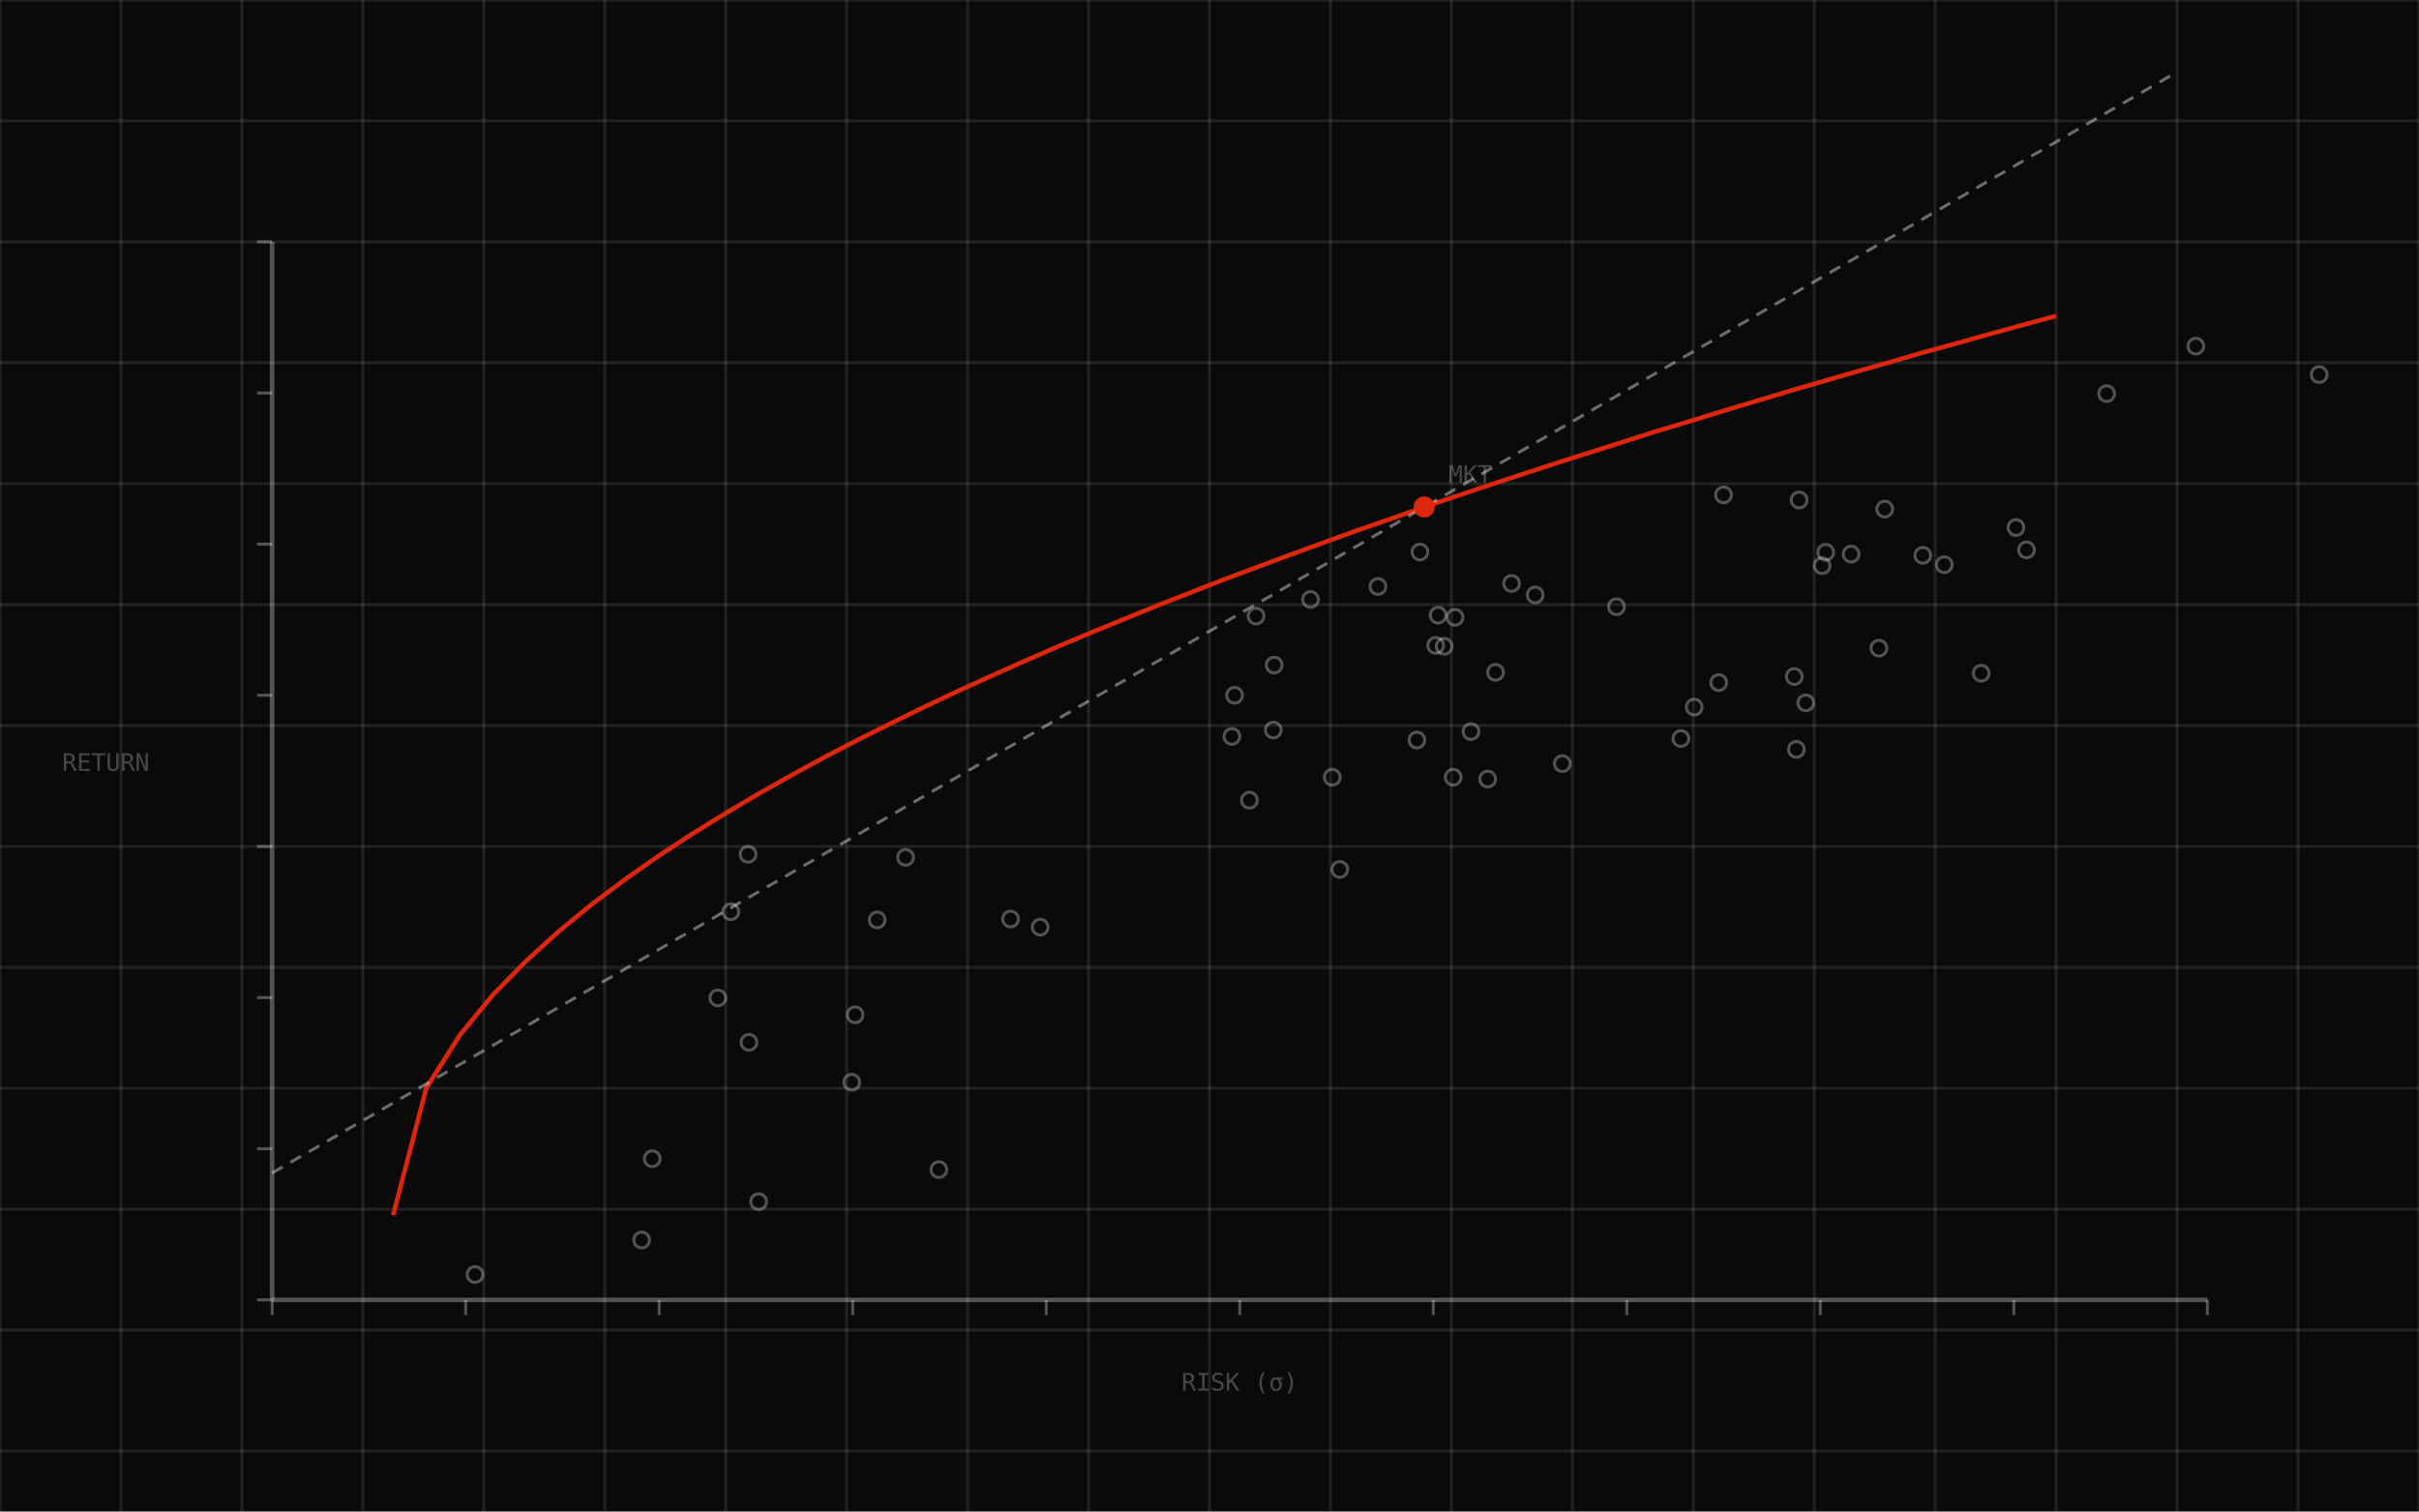
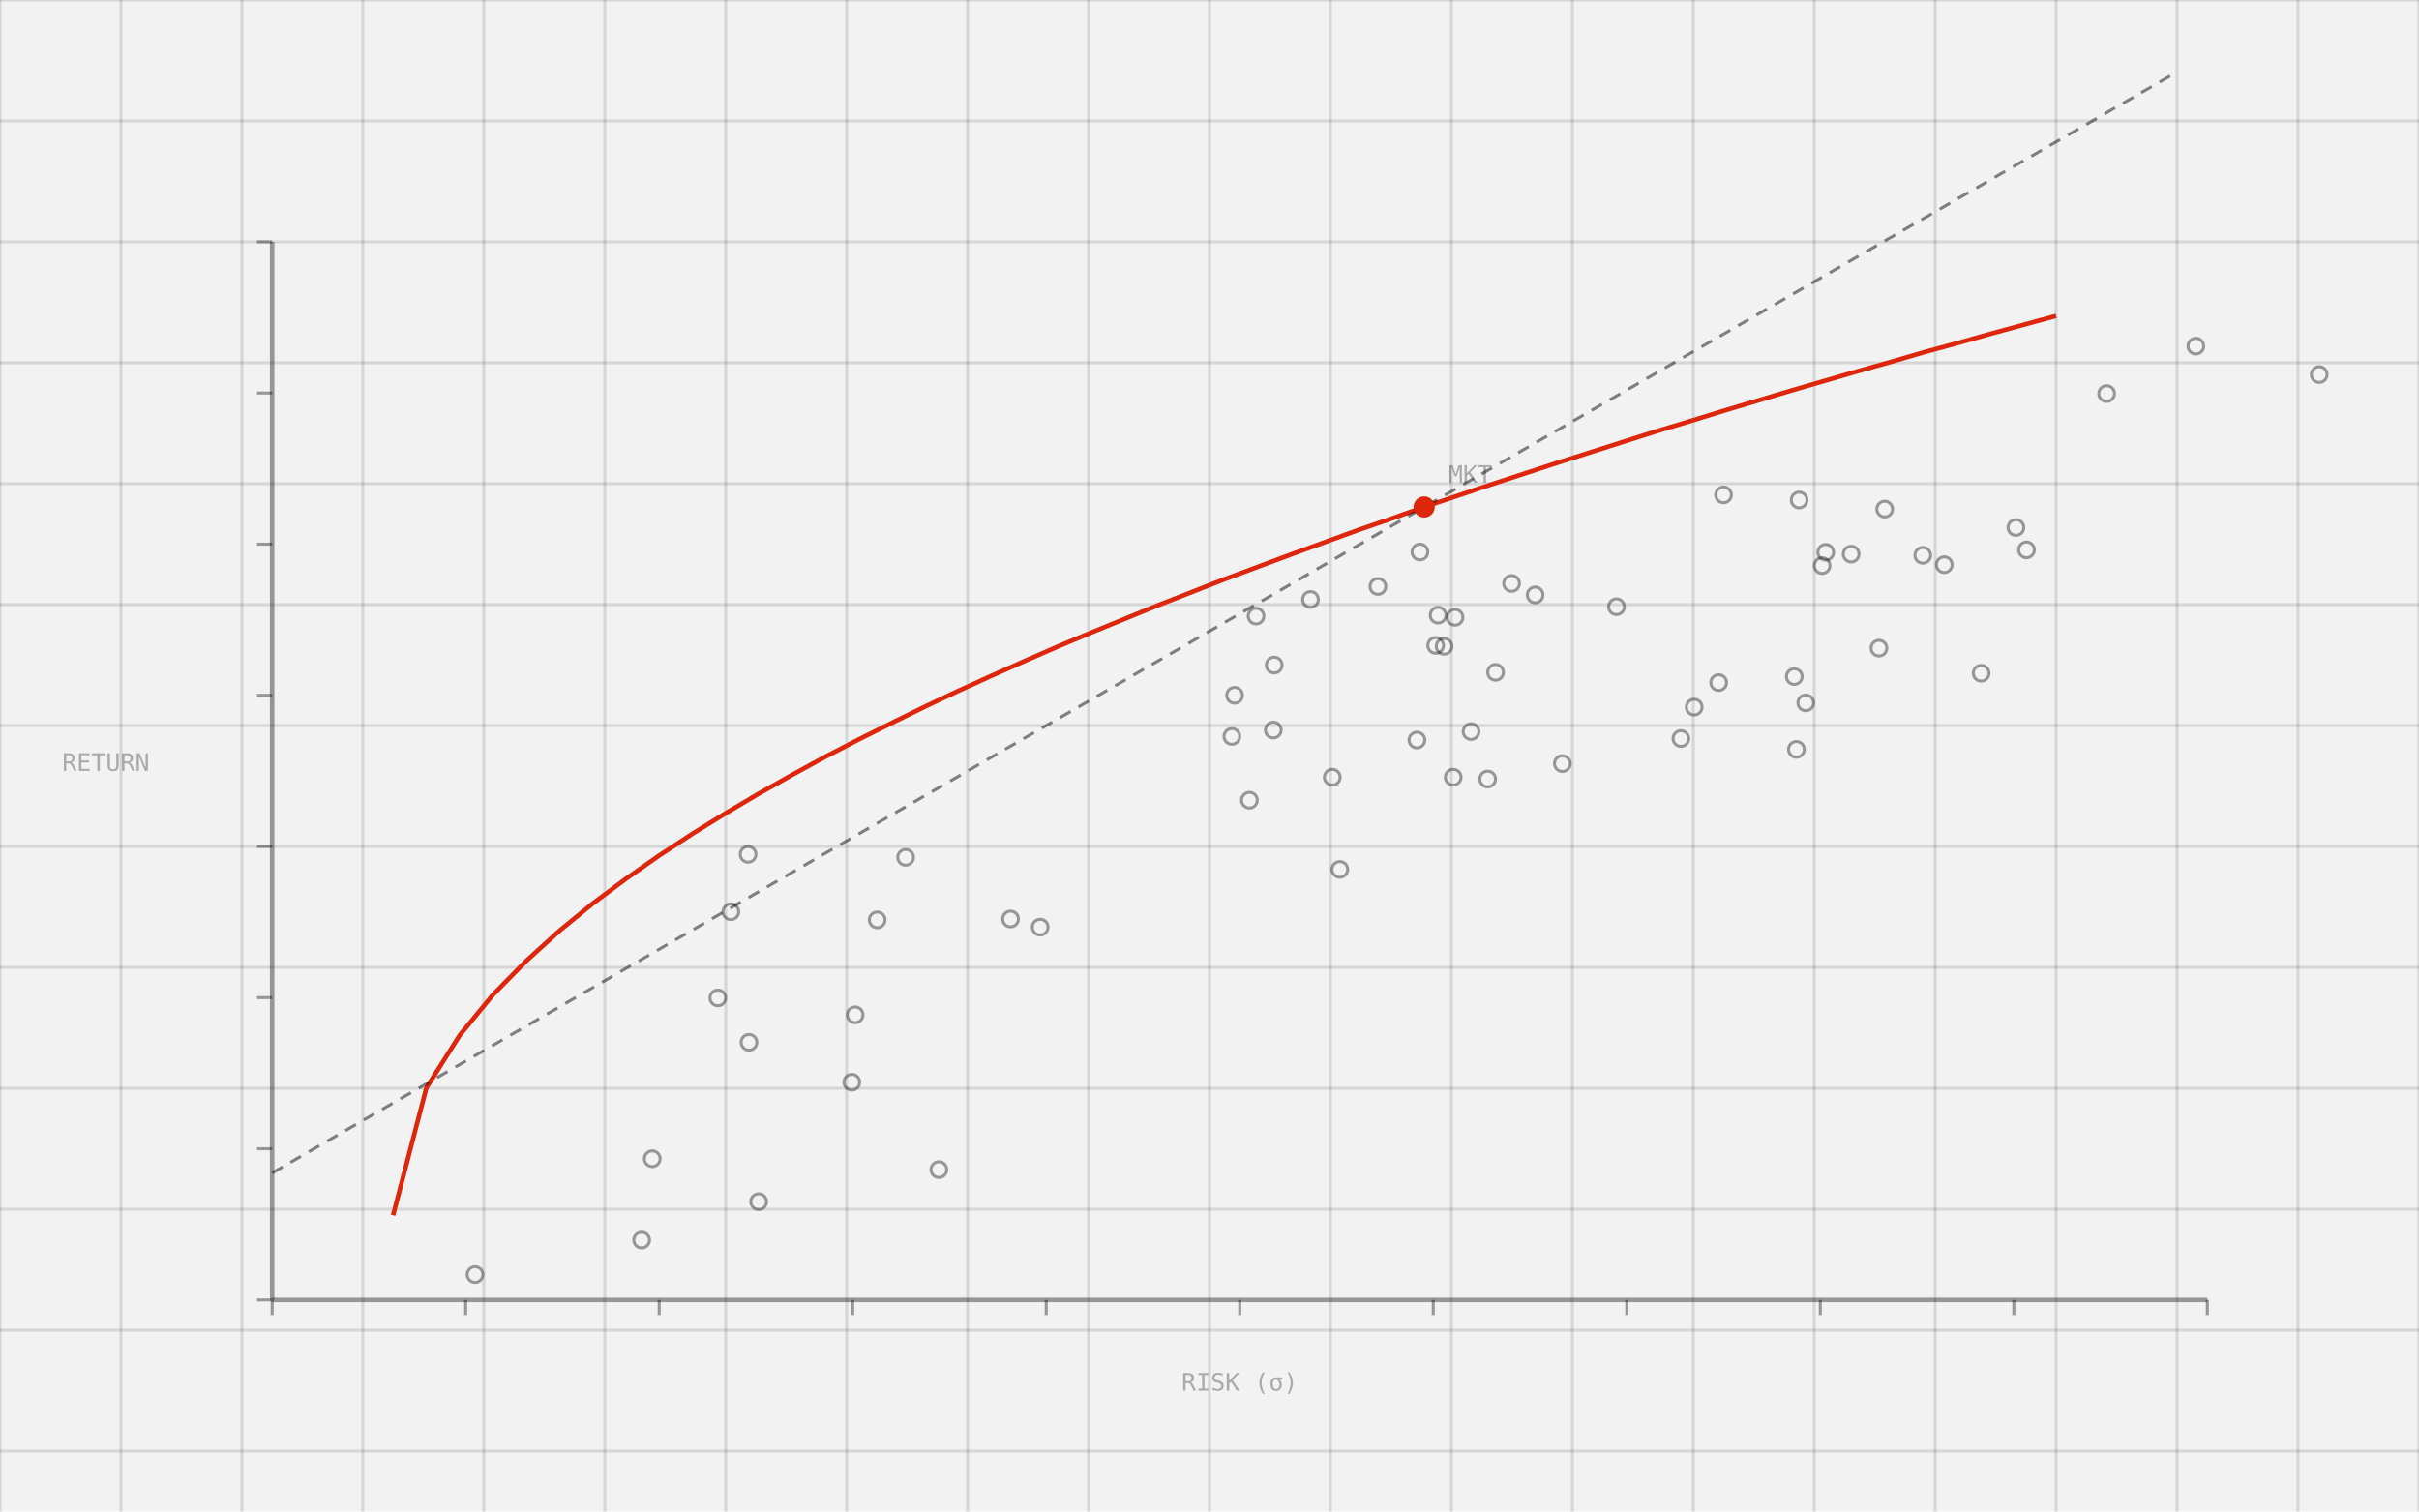
<svg xmlns="http://www.w3.org/2000/svg" viewBox="0 0 800 500" preserveAspectRatio="xMidYMid slice" role="presentation" aria-hidden="true">
-   <rect x="0" y="0" width="800" height="500" fill="#0a0a0a" />
-   <line x1="0" y1="0" x2="0" y2="500" stroke="rgba(255,255,255,0.10)" stroke-width="1" />
-   <line x1="40" y1="0" x2="40" y2="500" stroke="rgba(255,255,255,0.10)" stroke-width="1" />
-   <line x1="80" y1="0" x2="80" y2="500" stroke="rgba(255,255,255,0.10)" stroke-width="1" />
-   <line x1="120" y1="0" x2="120" y2="500" stroke="rgba(255,255,255,0.10)" stroke-width="1" />
-   <line x1="160" y1="0" x2="160" y2="500" stroke="rgba(255,255,255,0.10)" stroke-width="1" />
-   <line x1="200" y1="0" x2="200" y2="500" stroke="rgba(255,255,255,0.10)" stroke-width="1" />
-   <line x1="240" y1="0" x2="240" y2="500" stroke="rgba(255,255,255,0.10)" stroke-width="1" />
-   <line x1="280" y1="0" x2="280" y2="500" stroke="rgba(255,255,255,0.10)" stroke-width="1" />
-   <line x1="320" y1="0" x2="320" y2="500" stroke="rgba(255,255,255,0.10)" stroke-width="1" />
-   <line x1="360" y1="0" x2="360" y2="500" stroke="rgba(255,255,255,0.10)" stroke-width="1" />
-   <line x1="400" y1="0" x2="400" y2="500" stroke="rgba(255,255,255,0.10)" stroke-width="1" />
-   <line x1="440" y1="0" x2="440" y2="500" stroke="rgba(255,255,255,0.10)" stroke-width="1" />
-   <line x1="480" y1="0" x2="480" y2="500" stroke="rgba(255,255,255,0.10)" stroke-width="1" />
-   <line x1="520" y1="0" x2="520" y2="500" stroke="rgba(255,255,255,0.10)" stroke-width="1" />
-   <line x1="560" y1="0" x2="560" y2="500" stroke="rgba(255,255,255,0.10)" stroke-width="1" />
-   <line x1="600" y1="0" x2="600" y2="500" stroke="rgba(255,255,255,0.10)" stroke-width="1" />
-   <line x1="640" y1="0" x2="640" y2="500" stroke="rgba(255,255,255,0.10)" stroke-width="1" />
-   <line x1="680" y1="0" x2="680" y2="500" stroke="rgba(255,255,255,0.10)" stroke-width="1" />
-   <line x1="720" y1="0" x2="720" y2="500" stroke="rgba(255,255,255,0.10)" stroke-width="1" />
-   <line x1="760" y1="0" x2="760" y2="500" stroke="rgba(255,255,255,0.10)" stroke-width="1" />
-   <line x1="800" y1="0" x2="800" y2="500" stroke="rgba(255,255,255,0.10)" stroke-width="1" />
-   <line x1="0" y1="0" x2="800" y2="0" stroke="rgba(255,255,255,0.10)" stroke-width="1" />
-   <line x1="0" y1="40" x2="800" y2="40" stroke="rgba(255,255,255,0.10)" stroke-width="1" />
-   <line x1="0" y1="80" x2="800" y2="80" stroke="rgba(255,255,255,0.10)" stroke-width="1" />
-   <line x1="0" y1="120" x2="800" y2="120" stroke="rgba(255,255,255,0.10)" stroke-width="1" />
-   <line x1="0" y1="160" x2="800" y2="160" stroke="rgba(255,255,255,0.10)" stroke-width="1" />
-   <line x1="0" y1="200" x2="800" y2="200" stroke="rgba(255,255,255,0.10)" stroke-width="1" />
-   <line x1="0" y1="240" x2="800" y2="240" stroke="rgba(255,255,255,0.10)" stroke-width="1" />
-   <line x1="0" y1="280" x2="800" y2="280" stroke="rgba(255,255,255,0.10)" stroke-width="1" />
-   <line x1="0" y1="320" x2="800" y2="320" stroke="rgba(255,255,255,0.10)" stroke-width="1" />
-   <line x1="0" y1="360" x2="800" y2="360" stroke="rgba(255,255,255,0.10)" stroke-width="1" />
-   <line x1="0" y1="400" x2="800" y2="400" stroke="rgba(255,255,255,0.10)" stroke-width="1" />
-   <line x1="0" y1="440" x2="800" y2="440" stroke="rgba(255,255,255,0.10)" stroke-width="1" />
-   <line x1="0" y1="480" x2="800" y2="480" stroke="rgba(255,255,255,0.10)" stroke-width="1" />
-   <line x1="90" y1="430" x2="730" y2="430" stroke="rgba(255,255,255,0.30)" stroke-width="1.5" />
-   <line x1="90" y1="430" x2="90" y2="80" stroke="rgba(255,255,255,0.30)" stroke-width="1.5" />
-   <line x1="90" y1="430" x2="90" y2="435" stroke="rgba(255,255,255,0.30)" stroke-width="1" />
-   <line x1="154" y1="430" x2="154" y2="435" stroke="rgba(255,255,255,0.30)" stroke-width="1" />
-   <line x1="218" y1="430" x2="218" y2="435" stroke="rgba(255,255,255,0.30)" stroke-width="1" />
-   <line x1="282" y1="430" x2="282" y2="435" stroke="rgba(255,255,255,0.30)" stroke-width="1" />
-   <line x1="346" y1="430" x2="346" y2="435" stroke="rgba(255,255,255,0.30)" stroke-width="1" />
-   <line x1="410" y1="430" x2="410" y2="435" stroke="rgba(255,255,255,0.30)" stroke-width="1" />
-   <line x1="474" y1="430" x2="474" y2="435" stroke="rgba(255,255,255,0.30)" stroke-width="1" />
-   <line x1="538" y1="430" x2="538" y2="435" stroke="rgba(255,255,255,0.30)" stroke-width="1" />
-   <line x1="602" y1="430" x2="602" y2="435" stroke="rgba(255,255,255,0.30)" stroke-width="1" />
-   <line x1="666" y1="430" x2="666" y2="435" stroke="rgba(255,255,255,0.30)" stroke-width="1" />
-   <line x1="730" y1="430" x2="730" y2="435" stroke="rgba(255,255,255,0.30)" stroke-width="1" />
-   <line x1="85" y1="430" x2="90" y2="430" stroke="rgba(255,255,255,0.30)" stroke-width="1" />
-   <line x1="85" y1="380" x2="90" y2="380" stroke="rgba(255,255,255,0.30)" stroke-width="1" />
-   <line x1="85" y1="330" x2="90" y2="330" stroke="rgba(255,255,255,0.30)" stroke-width="1" />
-   <line x1="85" y1="280" x2="90" y2="280" stroke="rgba(255,255,255,0.30)" stroke-width="1" />
-   <line x1="85" y1="230" x2="90" y2="230" stroke="rgba(255,255,255,0.30)" stroke-width="1" />
-   <line x1="85" y1="180" x2="90" y2="180" stroke="rgba(255,255,255,0.30)" stroke-width="1" />
-   <line x1="85" y1="130" x2="90" y2="130" stroke="rgba(255,255,255,0.30)" stroke-width="1" />
-   <line x1="85" y1="80" x2="90" y2="80" stroke="rgba(255,255,255,0.30)" stroke-width="1" />
-   <text x="410" y="460" font-family="monospace" font-size="8" fill="rgba(255,255,255,0.25)" text-anchor="middle">RISK (σ)</text>
-   <text x="35" y="255" font-family="monospace" font-size="8" fill="rgba(255,255,255,0.25)" text-anchor="middle">RETURN</text>
+   <rect x="0" y="0" width="800" height="500" fill="#f2f2f3" />
+   <line x1="0" y1="0" x2="0" y2="500" stroke="rgba(0,0,0,0.12)" stroke-width="1" />
+   <line x1="40" y1="0" x2="40" y2="500" stroke="rgba(0,0,0,0.12)" stroke-width="1" />
+   <line x1="80" y1="0" x2="80" y2="500" stroke="rgba(0,0,0,0.12)" stroke-width="1" />
+   <line x1="120" y1="0" x2="120" y2="500" stroke="rgba(0,0,0,0.12)" stroke-width="1" />
+   <line x1="160" y1="0" x2="160" y2="500" stroke="rgba(0,0,0,0.12)" stroke-width="1" />
+   <line x1="200" y1="0" x2="200" y2="500" stroke="rgba(0,0,0,0.12)" stroke-width="1" />
+   <line x1="240" y1="0" x2="240" y2="500" stroke="rgba(0,0,0,0.12)" stroke-width="1" />
+   <line x1="280" y1="0" x2="280" y2="500" stroke="rgba(0,0,0,0.12)" stroke-width="1" />
+   <line x1="320" y1="0" x2="320" y2="500" stroke="rgba(0,0,0,0.12)" stroke-width="1" />
+   <line x1="360" y1="0" x2="360" y2="500" stroke="rgba(0,0,0,0.12)" stroke-width="1" />
+   <line x1="400" y1="0" x2="400" y2="500" stroke="rgba(0,0,0,0.12)" stroke-width="1" />
+   <line x1="440" y1="0" x2="440" y2="500" stroke="rgba(0,0,0,0.12)" stroke-width="1" />
+   <line x1="480" y1="0" x2="480" y2="500" stroke="rgba(0,0,0,0.12)" stroke-width="1" />
+   <line x1="520" y1="0" x2="520" y2="500" stroke="rgba(0,0,0,0.12)" stroke-width="1" />
+   <line x1="560" y1="0" x2="560" y2="500" stroke="rgba(0,0,0,0.12)" stroke-width="1" />
+   <line x1="600" y1="0" x2="600" y2="500" stroke="rgba(0,0,0,0.12)" stroke-width="1" />
+   <line x1="640" y1="0" x2="640" y2="500" stroke="rgba(0,0,0,0.12)" stroke-width="1" />
+   <line x1="680" y1="0" x2="680" y2="500" stroke="rgba(0,0,0,0.12)" stroke-width="1" />
+   <line x1="720" y1="0" x2="720" y2="500" stroke="rgba(0,0,0,0.12)" stroke-width="1" />
+   <line x1="760" y1="0" x2="760" y2="500" stroke="rgba(0,0,0,0.12)" stroke-width="1" />
+   <line x1="800" y1="0" x2="800" y2="500" stroke="rgba(0,0,0,0.12)" stroke-width="1" />
+   <line x1="0" y1="0" x2="800" y2="0" stroke="rgba(0,0,0,0.12)" stroke-width="1" />
+   <line x1="0" y1="40" x2="800" y2="40" stroke="rgba(0,0,0,0.12)" stroke-width="1" />
+   <line x1="0" y1="80" x2="800" y2="80" stroke="rgba(0,0,0,0.12)" stroke-width="1" />
+   <line x1="0" y1="120" x2="800" y2="120" stroke="rgba(0,0,0,0.12)" stroke-width="1" />
+   <line x1="0" y1="160" x2="800" y2="160" stroke="rgba(0,0,0,0.12)" stroke-width="1" />
+   <line x1="0" y1="200" x2="800" y2="200" stroke="rgba(0,0,0,0.12)" stroke-width="1" />
+   <line x1="0" y1="240" x2="800" y2="240" stroke="rgba(0,0,0,0.12)" stroke-width="1" />
+   <line x1="0" y1="280" x2="800" y2="280" stroke="rgba(0,0,0,0.12)" stroke-width="1" />
+   <line x1="0" y1="320" x2="800" y2="320" stroke="rgba(0,0,0,0.12)" stroke-width="1" />
+   <line x1="0" y1="360" x2="800" y2="360" stroke="rgba(0,0,0,0.12)" stroke-width="1" />
+   <line x1="0" y1="400" x2="800" y2="400" stroke="rgba(0,0,0,0.12)" stroke-width="1" />
+   <line x1="0" y1="440" x2="800" y2="440" stroke="rgba(0,0,0,0.12)" stroke-width="1" />
+   <line x1="0" y1="480" x2="800" y2="480" stroke="rgba(0,0,0,0.12)" stroke-width="1" />
+   <line x1="90" y1="430" x2="730" y2="430" stroke="rgba(0,0,0,0.38)" stroke-width="1.5" />
+   <line x1="90" y1="430" x2="90" y2="80" stroke="rgba(0,0,0,0.38)" stroke-width="1.5" />
+   <line x1="90" y1="430" x2="90" y2="435" stroke="rgba(0,0,0,0.38)" stroke-width="1" />
+   <line x1="154" y1="430" x2="154" y2="435" stroke="rgba(0,0,0,0.38)" stroke-width="1" />
+   <line x1="218" y1="430" x2="218" y2="435" stroke="rgba(0,0,0,0.38)" stroke-width="1" />
+   <line x1="282" y1="430" x2="282" y2="435" stroke="rgba(0,0,0,0.38)" stroke-width="1" />
+   <line x1="346" y1="430" x2="346" y2="435" stroke="rgba(0,0,0,0.38)" stroke-width="1" />
+   <line x1="410" y1="430" x2="410" y2="435" stroke="rgba(0,0,0,0.38)" stroke-width="1" />
+   <line x1="474" y1="430" x2="474" y2="435" stroke="rgba(0,0,0,0.38)" stroke-width="1" />
+   <line x1="538" y1="430" x2="538" y2="435" stroke="rgba(0,0,0,0.38)" stroke-width="1" />
+   <line x1="602" y1="430" x2="602" y2="435" stroke="rgba(0,0,0,0.38)" stroke-width="1" />
+   <line x1="666" y1="430" x2="666" y2="435" stroke="rgba(0,0,0,0.38)" stroke-width="1" />
+   <line x1="730" y1="430" x2="730" y2="435" stroke="rgba(0,0,0,0.38)" stroke-width="1" />
+   <line x1="85" y1="430" x2="90" y2="430" stroke="rgba(0,0,0,0.38)" stroke-width="1" />
+   <line x1="85" y1="380" x2="90" y2="380" stroke="rgba(0,0,0,0.38)" stroke-width="1" />
+   <line x1="85" y1="330" x2="90" y2="330" stroke="rgba(0,0,0,0.38)" stroke-width="1" />
+   <line x1="85" y1="280" x2="90" y2="280" stroke="rgba(0,0,0,0.38)" stroke-width="1" />
+   <line x1="85" y1="230" x2="90" y2="230" stroke="rgba(0,0,0,0.38)" stroke-width="1" />
+   <line x1="85" y1="180" x2="90" y2="180" stroke="rgba(0,0,0,0.38)" stroke-width="1" />
+   <line x1="85" y1="130" x2="90" y2="130" stroke="rgba(0,0,0,0.38)" stroke-width="1" />
+   <line x1="85" y1="80" x2="90" y2="80" stroke="rgba(0,0,0,0.38)" stroke-width="1" />
+   <text x="410" y="460" font-family="monospace" font-size="8" fill="rgba(0,0,0,0.30)" text-anchor="middle">RISK (σ)</text>
+   <text x="35" y="255" font-family="monospace" font-size="8" fill="rgba(0,0,0,0.30)" text-anchor="middle">RETURN</text>
  <polyline points="130,402 141,359.9 152,342.5 163,329.1 174,317.9 185,307.9 196,298.9 207,290.7 218,283 229,275.8 240,269 251,262.5 262,256.3 273,250.3 284,244.6 295,239.1 306,233.7 317,228.5 328,223.5 339,218.6 350,213.8 361,209.2 372,204.7 383,200.2 394,195.9 405,191.6 416,187.5 427,183.4 438,179.4 449,175.4 460,171.6 471,167.7 482,164 493,160.3 504,156.7 515,153.1 526,149.6 537,146.1 548,142.6 559,139.3 570,135.9 581,132.6 592,129.3 603,126.1 614,122.9 625,119.8 636,116.6 647,113.6 658,110.5 669,107.5 680,104.5" fill="none" stroke="#dd260b" stroke-width="1.5" />
-   <g fill="none" stroke="rgba(255,255,255,0.30)" stroke-width="1">
+   <g fill="none" stroke="rgba(0,0,0,0.38)" stroke-width="1">
    <circle cx="421.4" cy="220" r="2.6" />
    <circle cx="612.2" cy="183.3" r="2.6" />
    <circle cx="635.9" cy="183.7" r="2.6" />
    <circle cx="477.6" cy="213.8" r="2.6" />
    <circle cx="560.3" cy="233.9" r="2.6" />
    <circle cx="241.7" cy="301.6" r="2.6" />
    <circle cx="492" cy="257.7" r="2.6" />
    <circle cx="593.4" cy="223.8" r="2.6" />
    <circle cx="215.7" cy="383.3" r="2.6" />
    <circle cx="570" cy="163.7" r="2.6" />
    <circle cx="299.5" cy="283.6" r="2.6" />
    <circle cx="597.2" cy="232.5" r="2.6" />
    <circle cx="623.3" cy="168.4" r="2.6" />
    <circle cx="407.4" cy="243.6" r="2.6" />
    <circle cx="643" cy="186.8" r="2.6" />
    <circle cx="250.9" cy="397.5" r="2.6" />
    <circle cx="247.4" cy="282.6" r="2.6" />
    <circle cx="433.4" cy="198.3" r="2.6" />
    <circle cx="486.5" cy="242" r="2.6" />
    <circle cx="408.3" cy="230" r="2.6" />
    <circle cx="468.6" cy="244.8" r="2.6" />
    <circle cx="666.7" cy="174.5" r="2.6" />
    <circle cx="481.2" cy="204.2" r="2.6" />
    <circle cx="767" cy="123.9" r="2.6" />
    <circle cx="603.8" cy="182.7" r="2.6" />
    <circle cx="474.8" cy="213.5" r="2.6" />
    <circle cx="555.9" cy="244.3" r="2.6" />
    <circle cx="212.2" cy="410.2" r="2.6" />
    <circle cx="494.6" cy="222.4" r="2.6" />
    <circle cx="726.2" cy="114.5" r="2.6" />
    <circle cx="602.6" cy="187.1" r="2.6" />
    <circle cx="290.1" cy="304.3" r="2.6" />
    <circle cx="237.4" cy="330.1" r="2.6" />
    <circle cx="568.4" cy="225.8" r="2.6" />
    <circle cx="621.4" cy="214.4" r="2.6" />
    <circle cx="334.2" cy="304" r="2.6" />
    <circle cx="344" cy="306.7" r="2.6" />
    <circle cx="413.2" cy="264.7" r="2.6" />
    <circle cx="516.7" cy="252.6" r="2.6" />
    <circle cx="281.7" cy="358" r="2.6" />
    <circle cx="310.5" cy="386.9" r="2.6" />
    <circle cx="469.6" cy="182.6" r="2.6" />
    <circle cx="282.8" cy="335.7" r="2.6" />
    <circle cx="696.7" cy="130.2" r="2.6" />
    <circle cx="455.7" cy="194" r="2.6" />
    <circle cx="499.9" cy="193" r="2.6" />
    <circle cx="443.1" cy="287.6" r="2.6" />
    <circle cx="421.1" cy="241.5" r="2.6" />
    <circle cx="594.1" cy="247.9" r="2.6" />
    <circle cx="415.4" cy="203.8" r="2.6" />
    <circle cx="440.6" cy="257.1" r="2.6" />
    <circle cx="247.7" cy="344.8" r="2.6" />
    <circle cx="157.1" cy="421.6" r="2.6" />
    <circle cx="475.6" cy="203.5" r="2.6" />
    <circle cx="480.6" cy="257.1" r="2.6" />
    <circle cx="655.2" cy="222.7" r="2.6" />
    <circle cx="670.2" cy="181.9" r="2.6" />
    <circle cx="507.7" cy="196.8" r="2.6" />
    <circle cx="534.6" cy="200.7" r="2.6" />
    <circle cx="595" cy="165.4" r="2.6" />
  </g>
-   <line x1="90" y1="388" x2="720" y2="23.8" stroke="rgba(255,255,255,0.40)" stroke-width="1" stroke-dasharray="4 3" />
+   <line x1="90" y1="388" x2="720" y2="23.8" stroke="rgba(0,0,0,0.48)" stroke-width="1" stroke-dasharray="4 3" />
  <circle cx="471" cy="167.7" r="3.5" fill="#dd260b" />
-   <text x="479" y="159.7" font-family="monospace" font-size="8" fill="rgba(255,255,255,0.25)" text-anchor="start">MKT</text>
+   <text x="479" y="159.7" font-family="monospace" font-size="8" fill="rgba(0,0,0,0.30)" text-anchor="start">MKT</text>
</svg>
